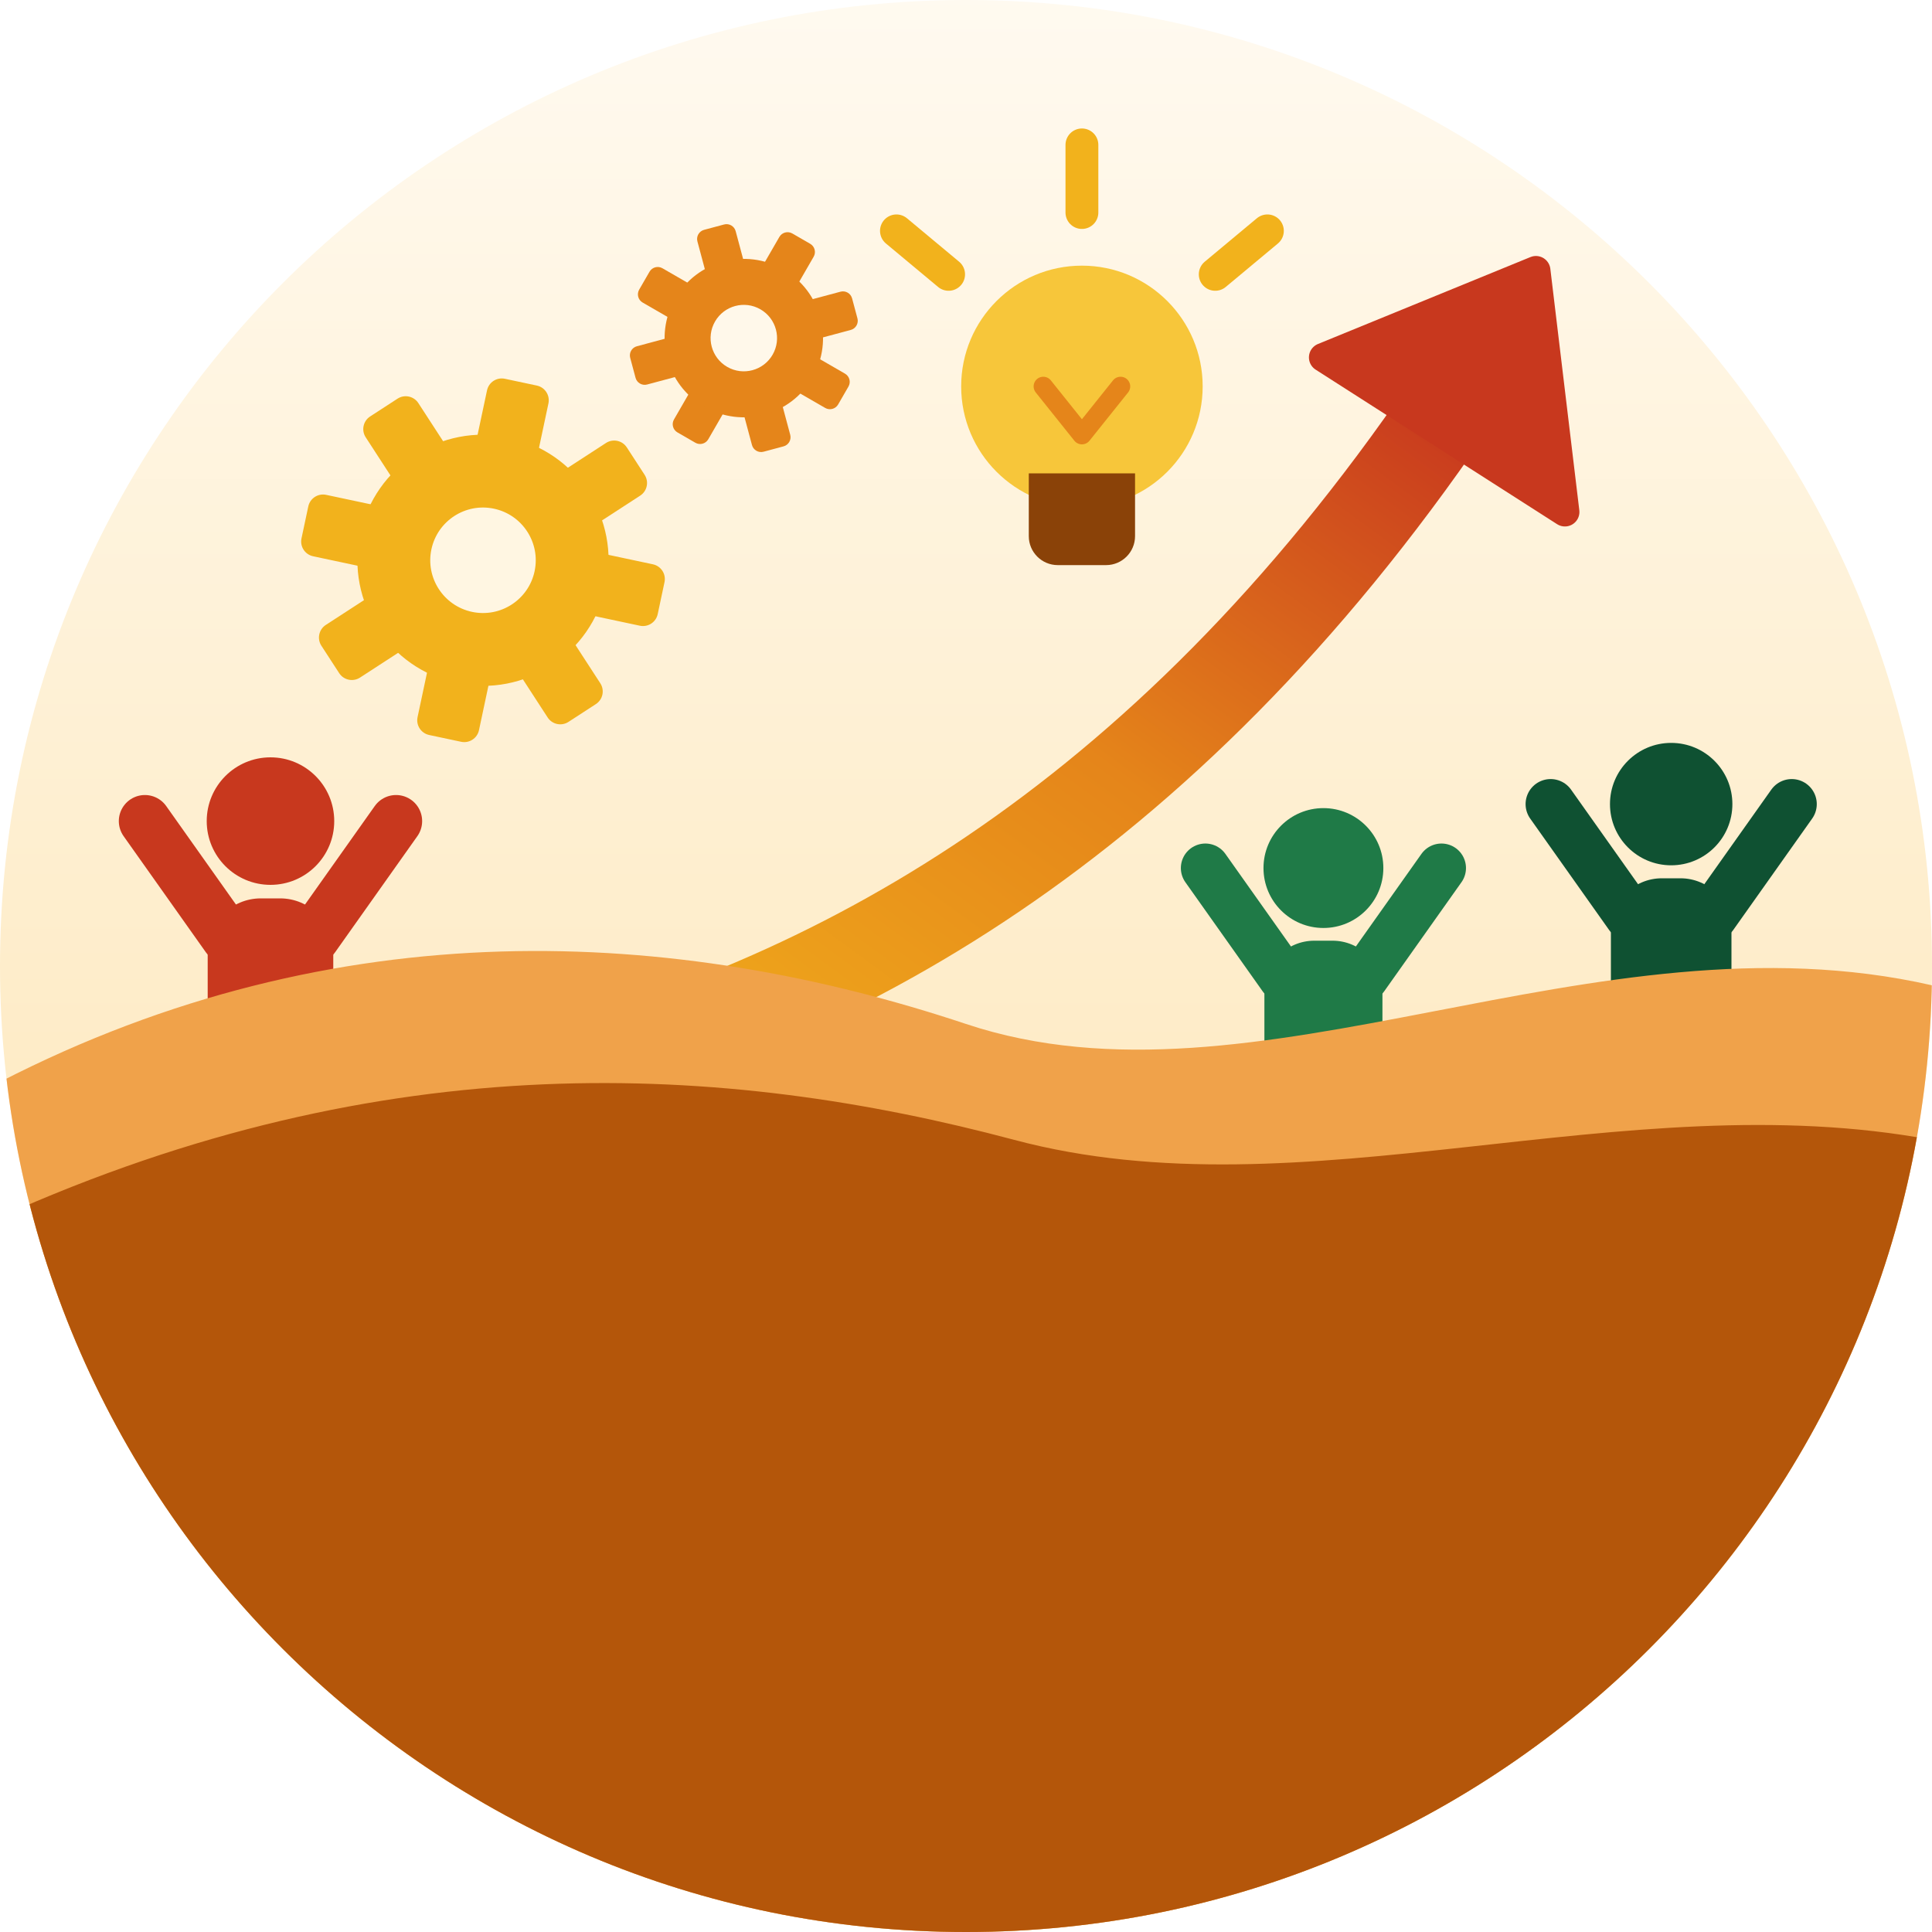
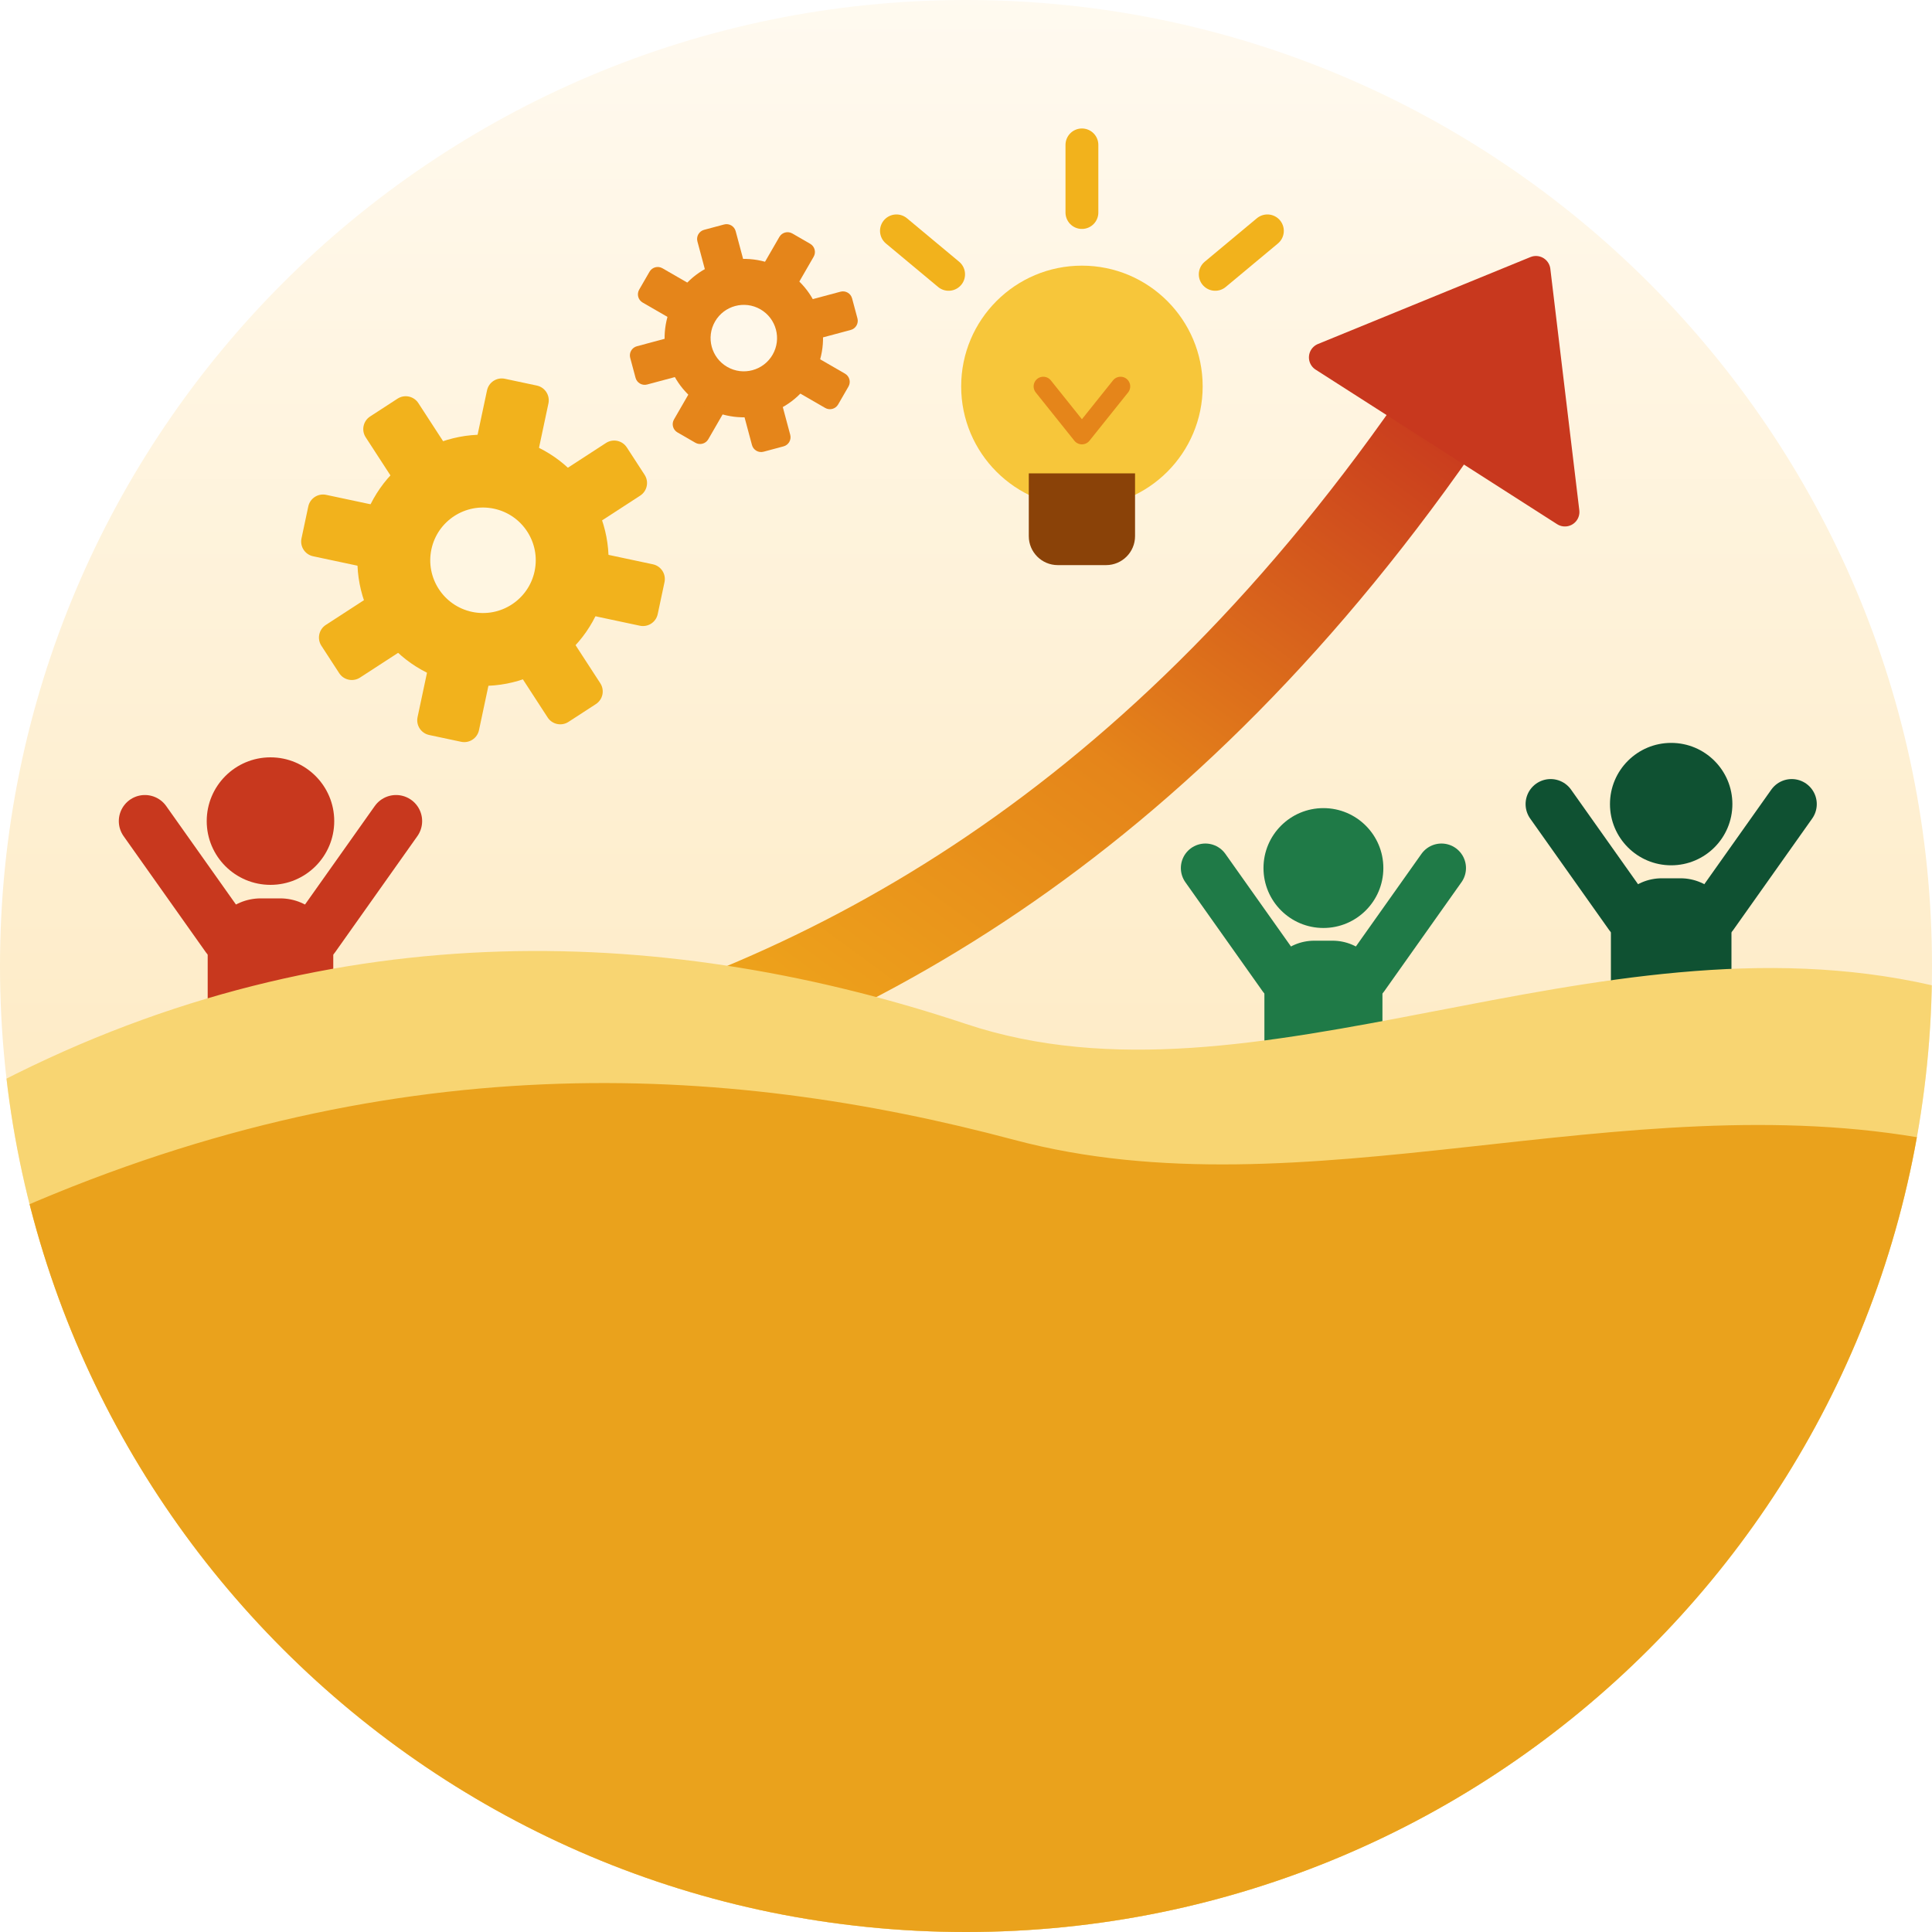
<svg xmlns="http://www.w3.org/2000/svg" viewBox="0 0 200 200" role="img" aria-label="Activated: gears, a bright idea and an arrow rising">
  <defs>
    <linearGradient id="sky" x1="0" y1="0" x2="0" y2="1">
      <stop offset="0" stop-color="#fffaf0" />
      <stop offset="1" stop-color="#fde0a6" />
    </linearGradient>
    <linearGradient id="sun" x1="0" y1="0" x2="0" y2="1">
      <stop offset="0" stop-color="#f7c63a" />
      <stop offset="1" stop-color="#e5851a" />
    </linearGradient>
    <linearGradient id="rise" x1="0" y1="1" x2="1" y2="0">
      <stop offset="0" stop-color="#f2b21c" />
      <stop offset=".55" stop-color="#e5851a" />
      <stop offset="1" stop-color="#c8381e" />
    </linearGradient>
    <clipPath id="c">
      <circle cx="100" cy="100" r="100" />
    </clipPath>
    <clipPath id="h">
      <path d="M0 3.2C-5.5-3.4-13 2.6 0 12.5 13 2.6 5.5-3.4 0 3.2Z" />
    </clipPath>
  </defs>
  <g clip-path="url(#c)">
    <rect width="200" height="200" fill="url(#sky)" />
    <g transform="translate(50 58) rotate(12)" fill="#f2b21c">
      <rect x="-3.25" y="-18.85" width="6.50" height="9.10" rx="1.56" transform="rotate(0)" />
      <rect x="-3.25" y="-18.85" width="6.50" height="9.10" rx="1.56" transform="rotate(45)" />
      <rect x="-3.25" y="-18.85" width="6.50" height="9.10" rx="1.56" transform="rotate(90)" />
      <rect x="-3.25" y="-18.85" width="6.50" height="9.10" rx="1.56" transform="rotate(135)" />
      <rect x="-3.25" y="-18.85" width="6.50" height="9.10" rx="1.56" transform="rotate(180)" />
      <rect x="-3.25" y="-18.85" width="6.50" height="9.10" rx="1.56" transform="rotate(225)" />
      <rect x="-3.25" y="-18.85" width="6.50" height="9.10" rx="1.56" transform="rotate(270)" />
      <rect x="-3.25" y="-18.85" width="6.50" height="9.10" rx="1.56" transform="rotate(315)" />
      <circle r="13" />
      <circle r="5.46" fill="#fff6e2" />
    </g>
    <g transform="translate(77 35) rotate(30)" fill="#e5851a">
      <rect x="-2.05" y="-11.89" width="4.10" height="5.74" rx="0.98" transform="rotate(0)" />
      <rect x="-2.05" y="-11.89" width="4.10" height="5.74" rx="0.98" transform="rotate(45)" />
      <rect x="-2.05" y="-11.89" width="4.10" height="5.74" rx="0.98" transform="rotate(90)" />
      <rect x="-2.05" y="-11.89" width="4.10" height="5.74" rx="0.98" transform="rotate(135)" />
      <rect x="-2.05" y="-11.89" width="4.10" height="5.74" rx="0.98" transform="rotate(180)" />
      <rect x="-2.05" y="-11.89" width="4.10" height="5.74" rx="0.98" transform="rotate(225)" />
      <rect x="-2.05" y="-11.89" width="4.10" height="5.74" rx="0.98" transform="rotate(270)" />
      <rect x="-2.05" y="-11.89" width="4.10" height="5.74" rx="0.98" transform="rotate(315)" />
      <circle r="8.2" />
      <circle r="3.44" fill="#fff8ea" />
    </g>
    <g stroke="#f2b21c" stroke-width="3.4" stroke-linecap="round" opacity="1">
      <line x1="98.2" y1="28.4" x2="92.8" y2="23.9" />
      <line x1="112.0" y1="22.0" x2="112.0" y2="15.0" />
      <line x1="125.8" y1="28.4" x2="131.2" y2="23.9" />
    </g>
    <circle cx="112" cy="40" r="12.5" fill="#f7c63a" />
    <path d="M106.5 49h11v6.5a3 3 0 0 1-3 3h-5a3 3 0 0 1-3-3z" fill="#8a4208" />
    <path d="M108 40l4 5 4-5" stroke="#e5851a" stroke-width="2" fill="none" stroke-linecap="round" stroke-linejoin="round" />
    <path d="M54 112C86 104 120 86 150 42" stroke="url(#rise)" stroke-width="9.5" stroke-linecap="round" fill="none" />
    <polygon points="159,28 162,53 137,37" fill="#c8381e" stroke="#c8381e" stroke-width="3" stroke-linejoin="round" />
    <g transform="translate(28 116) scale(1)">
      <circle cx="0" cy="-31" r="6.6" fill="#c8381e" />
      <path d="M-4.5-19-13-31M4.5-19 13-31" stroke="#c8381e" stroke-width="5.4" stroke-linecap="round" fill="none" />
      <rect x="-6.5" y="-23" width="13" height="30" rx="5.5" fill="#c8381e" />
    </g>
    <g transform="translate(137 119) scale(0.94)">
      <circle cx="0" cy="-31" r="6.6" fill="#1f7a47" />
      <path d="M-4.5-19-13-31M4.5-19 13-31" stroke="#1f7a47" stroke-width="5.4" stroke-linecap="round" fill="none" />
      <rect x="-6.5" y="-23" width="13" height="30" rx="5.5" fill="#1f7a47" />
    </g>
    <g transform="translate(173 113) scale(0.96)">
      <circle cx="0" cy="-31" r="6.6" fill="#0f5132" />
      <path d="M-4.5-19-13-31M4.5-19 13-31" stroke="#0f5132" stroke-width="5.4" stroke-linecap="round" fill="none" />
      <rect x="-6.5" y="-23" width="13" height="30" rx="5.5" fill="#0f5132" />
    </g>
-     <path d="M0 112C35 94 70 96 100 106 130 116 165 94 200 102V200H0Z" fill="#f0a24a" />
-     <path d="M0 126C40 108 75 110 105 118 135 126 168 112 200 118V200H0Z" fill="#b4560a" />
+     <path d="M0 112C35 94 70 96 100 106 130 116 165 94 200 102V200H0Z" fill="#f8d572" />
+     <path d="M0 126C40 108 75 110 105 118 135 126 168 112 200 118V200H0Z" fill="#eaa21c" />
  </g>
</svg>
